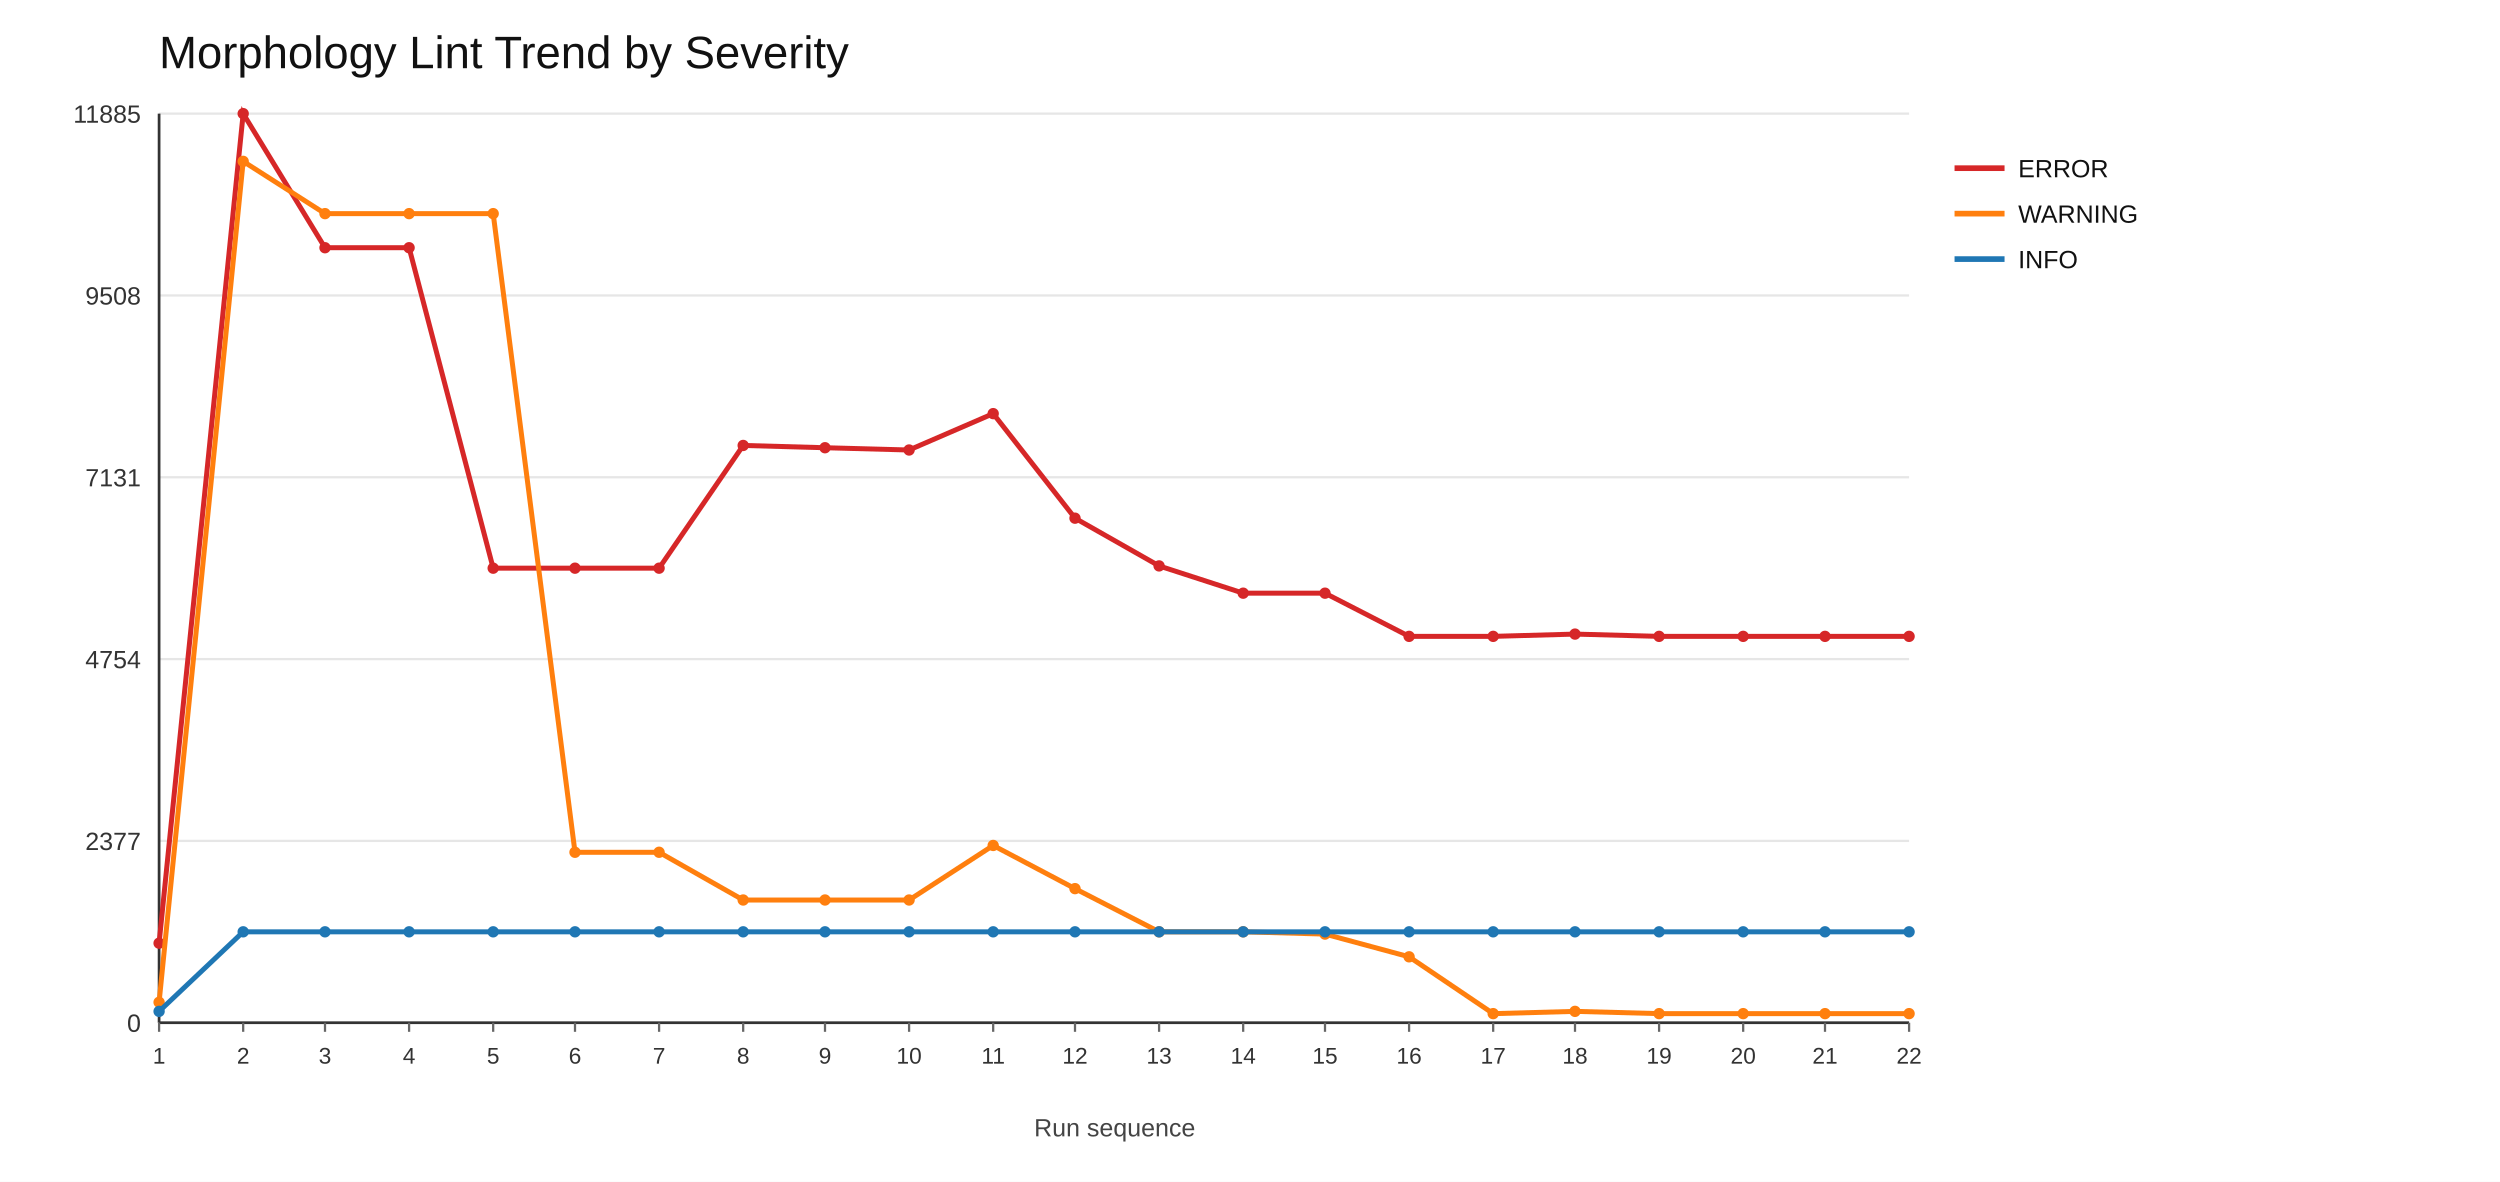
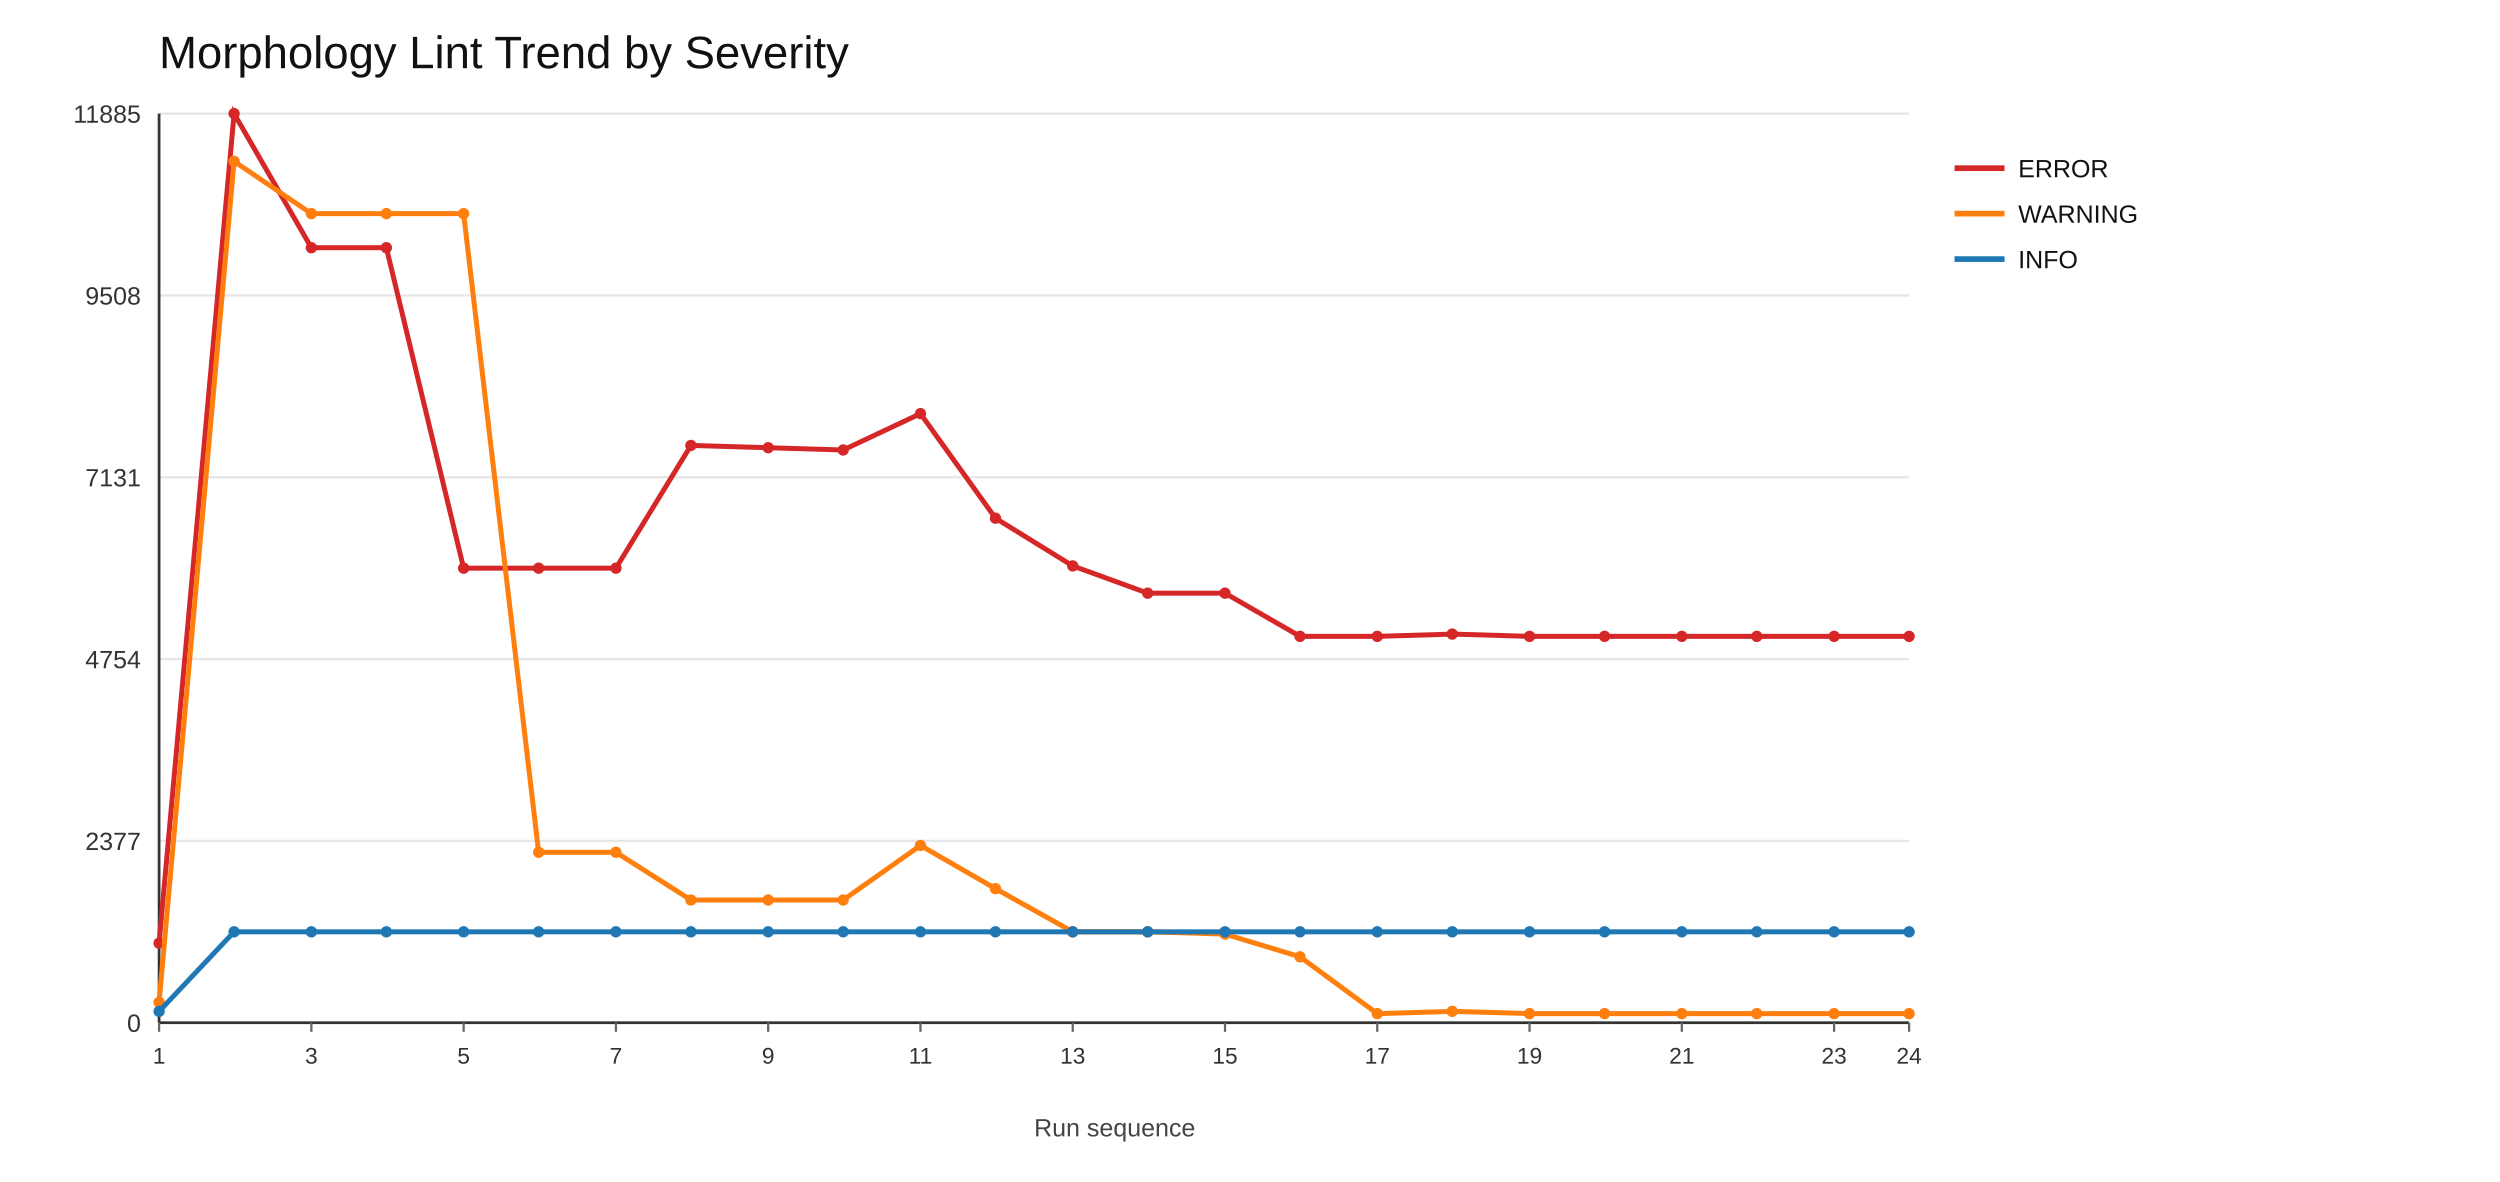
<svg xmlns="http://www.w3.org/2000/svg" width="1100" height="520">
  <rect x="0" y="0" width="1100" height="520" fill="#ffffff" />
  <text x="70" y="30" font-size="20" font-family="Arial" fill="#111">Morphology Lint Trend by Severity</text>
  <line x1="70" y1="450" x2="840" y2="450" stroke="#e6e6e6" stroke-width="1" />
  <text x="62" y="454" font-size="11" font-family="Arial" fill="#333" text-anchor="end">0</text>
  <line x1="70" y1="370" x2="840" y2="370" stroke="#e6e6e6" stroke-width="1" />
  <text x="62" y="374" font-size="11" font-family="Arial" fill="#333" text-anchor="end">2377</text>
  <line x1="70" y1="290" x2="840" y2="290" stroke="#e6e6e6" stroke-width="1" />
  <text x="62" y="294" font-size="11" font-family="Arial" fill="#333" text-anchor="end">4754</text>
  <line x1="70" y1="210" x2="840" y2="210" stroke="#e6e6e6" stroke-width="1" />
  <text x="62" y="214" font-size="11" font-family="Arial" fill="#333" text-anchor="end">7131</text>
  <line x1="70" y1="130" x2="840" y2="130" stroke="#e6e6e6" stroke-width="1" />
  <text x="62" y="134" font-size="11" font-family="Arial" fill="#333" text-anchor="end">9508</text>
  <line x1="70" y1="50" x2="840" y2="50" stroke="#e6e6e6" stroke-width="1" />
  <text x="62" y="54" font-size="11" font-family="Arial" fill="#333" text-anchor="end">11885</text>
  <line x1="70" y1="450" x2="840" y2="450" stroke="#333" stroke-width="1.2" />
  <line x1="70" y1="50" x2="70" y2="450" stroke="#333" stroke-width="1.2" />
  <line x1="70" y1="450" x2="70" y2="454" stroke="#666" stroke-width="1" />
  <text x="70" y="468" font-size="10" font-family="Arial" fill="#333" text-anchor="middle">1</text>
-   <line x1="107" y1="450" x2="107" y2="454" stroke="#666" stroke-width="1" />
-   <text x="107" y="468" font-size="10" font-family="Arial" fill="#333" text-anchor="middle">2</text>
-   <line x1="143" y1="450" x2="143" y2="454" stroke="#666" stroke-width="1" />
-   <text x="143" y="468" font-size="10" font-family="Arial" fill="#333" text-anchor="middle">3</text>
-   <line x1="180" y1="450" x2="180" y2="454" stroke="#666" stroke-width="1" />
-   <text x="180" y="468" font-size="10" font-family="Arial" fill="#333" text-anchor="middle">4</text>
-   <line x1="217" y1="450" x2="217" y2="454" stroke="#666" stroke-width="1" />
-   <text x="217" y="468" font-size="10" font-family="Arial" fill="#333" text-anchor="middle">5</text>
-   <line x1="253" y1="450" x2="253" y2="454" stroke="#666" stroke-width="1" />
-   <text x="253" y="468" font-size="10" font-family="Arial" fill="#333" text-anchor="middle">6</text>
-   <line x1="290" y1="450" x2="290" y2="454" stroke="#666" stroke-width="1" />
-   <text x="290" y="468" font-size="10" font-family="Arial" fill="#333" text-anchor="middle">7</text>
-   <line x1="327" y1="450" x2="327" y2="454" stroke="#666" stroke-width="1" />
-   <text x="327" y="468" font-size="10" font-family="Arial" fill="#333" text-anchor="middle">8</text>
-   <line x1="363" y1="450" x2="363" y2="454" stroke="#666" stroke-width="1" />
-   <text x="363" y="468" font-size="10" font-family="Arial" fill="#333" text-anchor="middle">9</text>
-   <line x1="400" y1="450" x2="400" y2="454" stroke="#666" stroke-width="1" />
-   <text x="400" y="468" font-size="10" font-family="Arial" fill="#333" text-anchor="middle">10</text>
-   <line x1="437" y1="450" x2="437" y2="454" stroke="#666" stroke-width="1" />
-   <text x="437" y="468" font-size="10" font-family="Arial" fill="#333" text-anchor="middle">11</text>
-   <line x1="473" y1="450" x2="473" y2="454" stroke="#666" stroke-width="1" />
-   <text x="473" y="468" font-size="10" font-family="Arial" fill="#333" text-anchor="middle">12</text>
-   <line x1="510" y1="450" x2="510" y2="454" stroke="#666" stroke-width="1" />
-   <text x="510" y="468" font-size="10" font-family="Arial" fill="#333" text-anchor="middle">13</text>
-   <line x1="547" y1="450" x2="547" y2="454" stroke="#666" stroke-width="1" />
-   <text x="547" y="468" font-size="10" font-family="Arial" fill="#333" text-anchor="middle">14</text>
-   <line x1="583" y1="450" x2="583" y2="454" stroke="#666" stroke-width="1" />
-   <text x="583" y="468" font-size="10" font-family="Arial" fill="#333" text-anchor="middle">15</text>
-   <line x1="620" y1="450" x2="620" y2="454" stroke="#666" stroke-width="1" />
-   <text x="620" y="468" font-size="10" font-family="Arial" fill="#333" text-anchor="middle">16</text>
-   <line x1="657" y1="450" x2="657" y2="454" stroke="#666" stroke-width="1" />
-   <text x="657" y="468" font-size="10" font-family="Arial" fill="#333" text-anchor="middle">17</text>
-   <line x1="693" y1="450" x2="693" y2="454" stroke="#666" stroke-width="1" />
-   <text x="693" y="468" font-size="10" font-family="Arial" fill="#333" text-anchor="middle">18</text>
-   <line x1="730" y1="450" x2="730" y2="454" stroke="#666" stroke-width="1" />
-   <text x="730" y="468" font-size="10" font-family="Arial" fill="#333" text-anchor="middle">19</text>
-   <line x1="767" y1="450" x2="767" y2="454" stroke="#666" stroke-width="1" />
-   <text x="767" y="468" font-size="10" font-family="Arial" fill="#333" text-anchor="middle">20</text>
-   <line x1="803" y1="450" x2="803" y2="454" stroke="#666" stroke-width="1" />
-   <text x="803" y="468" font-size="10" font-family="Arial" fill="#333" text-anchor="middle">21</text>
+   <line x1="137" y1="450" x2="137" y2="454" stroke="#666" stroke-width="1" />
+   <text x="137" y="468" font-size="10" font-family="Arial" fill="#333" text-anchor="middle">3</text>
+   <line x1="204" y1="450" x2="204" y2="454" stroke="#666" stroke-width="1" />
+   <text x="204" y="468" font-size="10" font-family="Arial" fill="#333" text-anchor="middle">5</text>
+   <line x1="271" y1="450" x2="271" y2="454" stroke="#666" stroke-width="1" />
+   <text x="271" y="468" font-size="10" font-family="Arial" fill="#333" text-anchor="middle">7</text>
+   <line x1="338" y1="450" x2="338" y2="454" stroke="#666" stroke-width="1" />
+   <text x="338" y="468" font-size="10" font-family="Arial" fill="#333" text-anchor="middle">9</text>
+   <line x1="405" y1="450" x2="405" y2="454" stroke="#666" stroke-width="1" />
+   <text x="405" y="468" font-size="10" font-family="Arial" fill="#333" text-anchor="middle">11</text>
+   <line x1="472" y1="450" x2="472" y2="454" stroke="#666" stroke-width="1" />
+   <text x="472" y="468" font-size="10" font-family="Arial" fill="#333" text-anchor="middle">13</text>
+   <line x1="539" y1="450" x2="539" y2="454" stroke="#666" stroke-width="1" />
+   <text x="539" y="468" font-size="10" font-family="Arial" fill="#333" text-anchor="middle">15</text>
+   <line x1="606" y1="450" x2="606" y2="454" stroke="#666" stroke-width="1" />
+   <text x="606" y="468" font-size="10" font-family="Arial" fill="#333" text-anchor="middle">17</text>
+   <line x1="673" y1="450" x2="673" y2="454" stroke="#666" stroke-width="1" />
+   <text x="673" y="468" font-size="10" font-family="Arial" fill="#333" text-anchor="middle">19</text>
+   <line x1="740" y1="450" x2="740" y2="454" stroke="#666" stroke-width="1" />
+   <text x="740" y="468" font-size="10" font-family="Arial" fill="#333" text-anchor="middle">21</text>
+   <line x1="807" y1="450" x2="807" y2="454" stroke="#666" stroke-width="1" />
+   <text x="807" y="468" font-size="10" font-family="Arial" fill="#333" text-anchor="middle">23</text>
  <line x1="840" y1="450" x2="840" y2="454" stroke="#666" stroke-width="1" />
-   <text x="840" y="468" font-size="10" font-family="Arial" fill="#333" text-anchor="middle">22</text>
-   <polyline fill="none" stroke="#d62728" stroke-width="2.2" points="70,415 107,50 143,109 180,109 217,250 253,250 290,250 327,196 363,197 400,198 437,182 473,228 510,249 547,261 583,261 620,280 657,280 693,279 730,280 767,280 803,280 840,280" />
+   <text x="840" y="468" font-size="10" font-family="Arial" fill="#333" text-anchor="middle">24</text>
+   <polyline fill="none" stroke="#d62728" stroke-width="2.2" points="70,415 103,50 137,109 170,109 204,250 237,250 271,250 304,196 338,197 371,198 405,182 438,228 472,249 505,261 539,261 572,280 606,280 639,279 673,280 706,280 740,280 773,280 807,280 840,280" />
  <circle cx="70" cy="415" r="2.5" fill="#d62728" />
-   <circle cx="107" cy="50" r="2.5" fill="#d62728" />
-   <circle cx="143" cy="109" r="2.5" fill="#d62728" />
-   <circle cx="180" cy="109" r="2.5" fill="#d62728" />
-   <circle cx="217" cy="250" r="2.5" fill="#d62728" />
-   <circle cx="253" cy="250" r="2.5" fill="#d62728" />
-   <circle cx="290" cy="250" r="2.5" fill="#d62728" />
-   <circle cx="327" cy="196" r="2.5" fill="#d62728" />
-   <circle cx="363" cy="197" r="2.5" fill="#d62728" />
-   <circle cx="400" cy="198" r="2.5" fill="#d62728" />
-   <circle cx="437" cy="182" r="2.5" fill="#d62728" />
-   <circle cx="473" cy="228" r="2.5" fill="#d62728" />
-   <circle cx="510" cy="249" r="2.5" fill="#d62728" />
-   <circle cx="547" cy="261" r="2.5" fill="#d62728" />
-   <circle cx="583" cy="261" r="2.5" fill="#d62728" />
-   <circle cx="620" cy="280" r="2.5" fill="#d62728" />
-   <circle cx="657" cy="280" r="2.5" fill="#d62728" />
-   <circle cx="693" cy="279" r="2.5" fill="#d62728" />
-   <circle cx="730" cy="280" r="2.5" fill="#d62728" />
-   <circle cx="767" cy="280" r="2.5" fill="#d62728" />
-   <circle cx="803" cy="280" r="2.5" fill="#d62728" />
+   <circle cx="103" cy="50" r="2.5" fill="#d62728" />
+   <circle cx="137" cy="109" r="2.5" fill="#d62728" />
+   <circle cx="170" cy="109" r="2.5" fill="#d62728" />
+   <circle cx="204" cy="250" r="2.5" fill="#d62728" />
+   <circle cx="237" cy="250" r="2.5" fill="#d62728" />
+   <circle cx="271" cy="250" r="2.5" fill="#d62728" />
+   <circle cx="304" cy="196" r="2.5" fill="#d62728" />
+   <circle cx="338" cy="197" r="2.5" fill="#d62728" />
+   <circle cx="371" cy="198" r="2.5" fill="#d62728" />
+   <circle cx="405" cy="182" r="2.5" fill="#d62728" />
+   <circle cx="438" cy="228" r="2.5" fill="#d62728" />
+   <circle cx="472" cy="249" r="2.5" fill="#d62728" />
+   <circle cx="505" cy="261" r="2.5" fill="#d62728" />
+   <circle cx="539" cy="261" r="2.5" fill="#d62728" />
+   <circle cx="572" cy="280" r="2.5" fill="#d62728" />
+   <circle cx="606" cy="280" r="2.5" fill="#d62728" />
+   <circle cx="639" cy="279" r="2.5" fill="#d62728" />
+   <circle cx="673" cy="280" r="2.5" fill="#d62728" />
+   <circle cx="706" cy="280" r="2.5" fill="#d62728" />
+   <circle cx="740" cy="280" r="2.5" fill="#d62728" />
+   <circle cx="773" cy="280" r="2.5" fill="#d62728" />
+   <circle cx="807" cy="280" r="2.5" fill="#d62728" />
  <circle cx="840" cy="280" r="2.5" fill="#d62728" />
  <line x1="860" y1="74" x2="882" y2="74" stroke="#d62728" stroke-width="2.5" />
  <text x="888" y="78" font-size="11" font-family="Arial" fill="#111">ERROR</text>
-   <polyline fill="none" stroke="#ff7f0e" stroke-width="2.2" points="70,441 107,71 143,94 180,94 217,94 253,375 290,375 327,396 363,396 400,396 437,372 473,391 510,410 547,410 583,411 620,421 657,446 693,445 730,446 767,446 803,446 840,446" />
+   <polyline fill="none" stroke="#ff7f0e" stroke-width="2.2" points="70,441 103,71 137,94 170,94 204,94 237,375 271,375 304,396 338,396 371,396 405,372 438,391 472,410 505,410 539,411 572,421 606,446 639,445 673,446 706,446 740,446 773,446 807,446 840,446" />
  <circle cx="70" cy="441" r="2.5" fill="#ff7f0e" />
-   <circle cx="107" cy="71" r="2.5" fill="#ff7f0e" />
-   <circle cx="143" cy="94" r="2.5" fill="#ff7f0e" />
-   <circle cx="180" cy="94" r="2.5" fill="#ff7f0e" />
-   <circle cx="217" cy="94" r="2.5" fill="#ff7f0e" />
-   <circle cx="253" cy="375" r="2.5" fill="#ff7f0e" />
-   <circle cx="290" cy="375" r="2.5" fill="#ff7f0e" />
-   <circle cx="327" cy="396" r="2.5" fill="#ff7f0e" />
-   <circle cx="363" cy="396" r="2.5" fill="#ff7f0e" />
-   <circle cx="400" cy="396" r="2.5" fill="#ff7f0e" />
-   <circle cx="437" cy="372" r="2.5" fill="#ff7f0e" />
-   <circle cx="473" cy="391" r="2.5" fill="#ff7f0e" />
-   <circle cx="510" cy="410" r="2.5" fill="#ff7f0e" />
-   <circle cx="547" cy="410" r="2.5" fill="#ff7f0e" />
-   <circle cx="583" cy="411" r="2.5" fill="#ff7f0e" />
-   <circle cx="620" cy="421" r="2.5" fill="#ff7f0e" />
-   <circle cx="657" cy="446" r="2.5" fill="#ff7f0e" />
-   <circle cx="693" cy="445" r="2.5" fill="#ff7f0e" />
-   <circle cx="730" cy="446" r="2.5" fill="#ff7f0e" />
-   <circle cx="767" cy="446" r="2.5" fill="#ff7f0e" />
-   <circle cx="803" cy="446" r="2.5" fill="#ff7f0e" />
+   <circle cx="103" cy="71" r="2.5" fill="#ff7f0e" />
+   <circle cx="137" cy="94" r="2.5" fill="#ff7f0e" />
+   <circle cx="170" cy="94" r="2.5" fill="#ff7f0e" />
+   <circle cx="204" cy="94" r="2.5" fill="#ff7f0e" />
+   <circle cx="237" cy="375" r="2.5" fill="#ff7f0e" />
+   <circle cx="271" cy="375" r="2.5" fill="#ff7f0e" />
+   <circle cx="304" cy="396" r="2.5" fill="#ff7f0e" />
+   <circle cx="338" cy="396" r="2.5" fill="#ff7f0e" />
+   <circle cx="371" cy="396" r="2.5" fill="#ff7f0e" />
+   <circle cx="405" cy="372" r="2.5" fill="#ff7f0e" />
+   <circle cx="438" cy="391" r="2.5" fill="#ff7f0e" />
+   <circle cx="472" cy="410" r="2.5" fill="#ff7f0e" />
+   <circle cx="505" cy="410" r="2.5" fill="#ff7f0e" />
+   <circle cx="539" cy="411" r="2.5" fill="#ff7f0e" />
+   <circle cx="572" cy="421" r="2.5" fill="#ff7f0e" />
+   <circle cx="606" cy="446" r="2.5" fill="#ff7f0e" />
+   <circle cx="639" cy="445" r="2.5" fill="#ff7f0e" />
+   <circle cx="673" cy="446" r="2.5" fill="#ff7f0e" />
+   <circle cx="706" cy="446" r="2.5" fill="#ff7f0e" />
+   <circle cx="740" cy="446" r="2.5" fill="#ff7f0e" />
+   <circle cx="773" cy="446" r="2.5" fill="#ff7f0e" />
+   <circle cx="807" cy="446" r="2.5" fill="#ff7f0e" />
  <circle cx="840" cy="446" r="2.5" fill="#ff7f0e" />
  <line x1="860" y1="94" x2="882" y2="94" stroke="#ff7f0e" stroke-width="2.5" />
  <text x="888" y="98" font-size="11" font-family="Arial" fill="#111">WARNING</text>
-   <polyline fill="none" stroke="#1f77b4" stroke-width="2.2" points="70,445 107,410 143,410 180,410 217,410 253,410 290,410 327,410 363,410 400,410 437,410 473,410 510,410 547,410 583,410 620,410 657,410 693,410 730,410 767,410 803,410 840,410" />
+   <polyline fill="none" stroke="#1f77b4" stroke-width="2.2" points="70,445 103,410 137,410 170,410 204,410 237,410 271,410 304,410 338,410 371,410 405,410 438,410 472,410 505,410 539,410 572,410 606,410 639,410 673,410 706,410 740,410 773,410 807,410 840,410" />
  <circle cx="70" cy="445" r="2.5" fill="#1f77b4" />
-   <circle cx="107" cy="410" r="2.5" fill="#1f77b4" />
-   <circle cx="143" cy="410" r="2.5" fill="#1f77b4" />
-   <circle cx="180" cy="410" r="2.5" fill="#1f77b4" />
-   <circle cx="217" cy="410" r="2.5" fill="#1f77b4" />
-   <circle cx="253" cy="410" r="2.5" fill="#1f77b4" />
-   <circle cx="290" cy="410" r="2.5" fill="#1f77b4" />
-   <circle cx="327" cy="410" r="2.5" fill="#1f77b4" />
-   <circle cx="363" cy="410" r="2.5" fill="#1f77b4" />
-   <circle cx="400" cy="410" r="2.5" fill="#1f77b4" />
-   <circle cx="437" cy="410" r="2.5" fill="#1f77b4" />
-   <circle cx="473" cy="410" r="2.5" fill="#1f77b4" />
-   <circle cx="510" cy="410" r="2.5" fill="#1f77b4" />
-   <circle cx="547" cy="410" r="2.5" fill="#1f77b4" />
-   <circle cx="583" cy="410" r="2.5" fill="#1f77b4" />
-   <circle cx="620" cy="410" r="2.5" fill="#1f77b4" />
-   <circle cx="657" cy="410" r="2.5" fill="#1f77b4" />
-   <circle cx="693" cy="410" r="2.5" fill="#1f77b4" />
-   <circle cx="730" cy="410" r="2.5" fill="#1f77b4" />
-   <circle cx="767" cy="410" r="2.5" fill="#1f77b4" />
-   <circle cx="803" cy="410" r="2.5" fill="#1f77b4" />
+   <circle cx="103" cy="410" r="2.5" fill="#1f77b4" />
+   <circle cx="137" cy="410" r="2.5" fill="#1f77b4" />
+   <circle cx="170" cy="410" r="2.5" fill="#1f77b4" />
+   <circle cx="204" cy="410" r="2.5" fill="#1f77b4" />
+   <circle cx="237" cy="410" r="2.5" fill="#1f77b4" />
+   <circle cx="271" cy="410" r="2.5" fill="#1f77b4" />
+   <circle cx="304" cy="410" r="2.5" fill="#1f77b4" />
+   <circle cx="338" cy="410" r="2.5" fill="#1f77b4" />
+   <circle cx="371" cy="410" r="2.5" fill="#1f77b4" />
+   <circle cx="405" cy="410" r="2.5" fill="#1f77b4" />
+   <circle cx="438" cy="410" r="2.5" fill="#1f77b4" />
+   <circle cx="472" cy="410" r="2.5" fill="#1f77b4" />
+   <circle cx="505" cy="410" r="2.5" fill="#1f77b4" />
+   <circle cx="539" cy="410" r="2.5" fill="#1f77b4" />
+   <circle cx="572" cy="410" r="2.5" fill="#1f77b4" />
+   <circle cx="606" cy="410" r="2.5" fill="#1f77b4" />
+   <circle cx="639" cy="410" r="2.5" fill="#1f77b4" />
+   <circle cx="673" cy="410" r="2.5" fill="#1f77b4" />
+   <circle cx="706" cy="410" r="2.5" fill="#1f77b4" />
+   <circle cx="740" cy="410" r="2.5" fill="#1f77b4" />
+   <circle cx="773" cy="410" r="2.5" fill="#1f77b4" />
+   <circle cx="807" cy="410" r="2.5" fill="#1f77b4" />
  <circle cx="840" cy="410" r="2.5" fill="#1f77b4" />
  <line x1="860" y1="114" x2="882" y2="114" stroke="#1f77b4" stroke-width="2.5" />
  <text x="888" y="118" font-size="11" font-family="Arial" fill="#111">INFO</text>
  <text x="455" y="500" font-size="11" font-family="Arial" fill="#444">Run sequence</text>
</svg>
